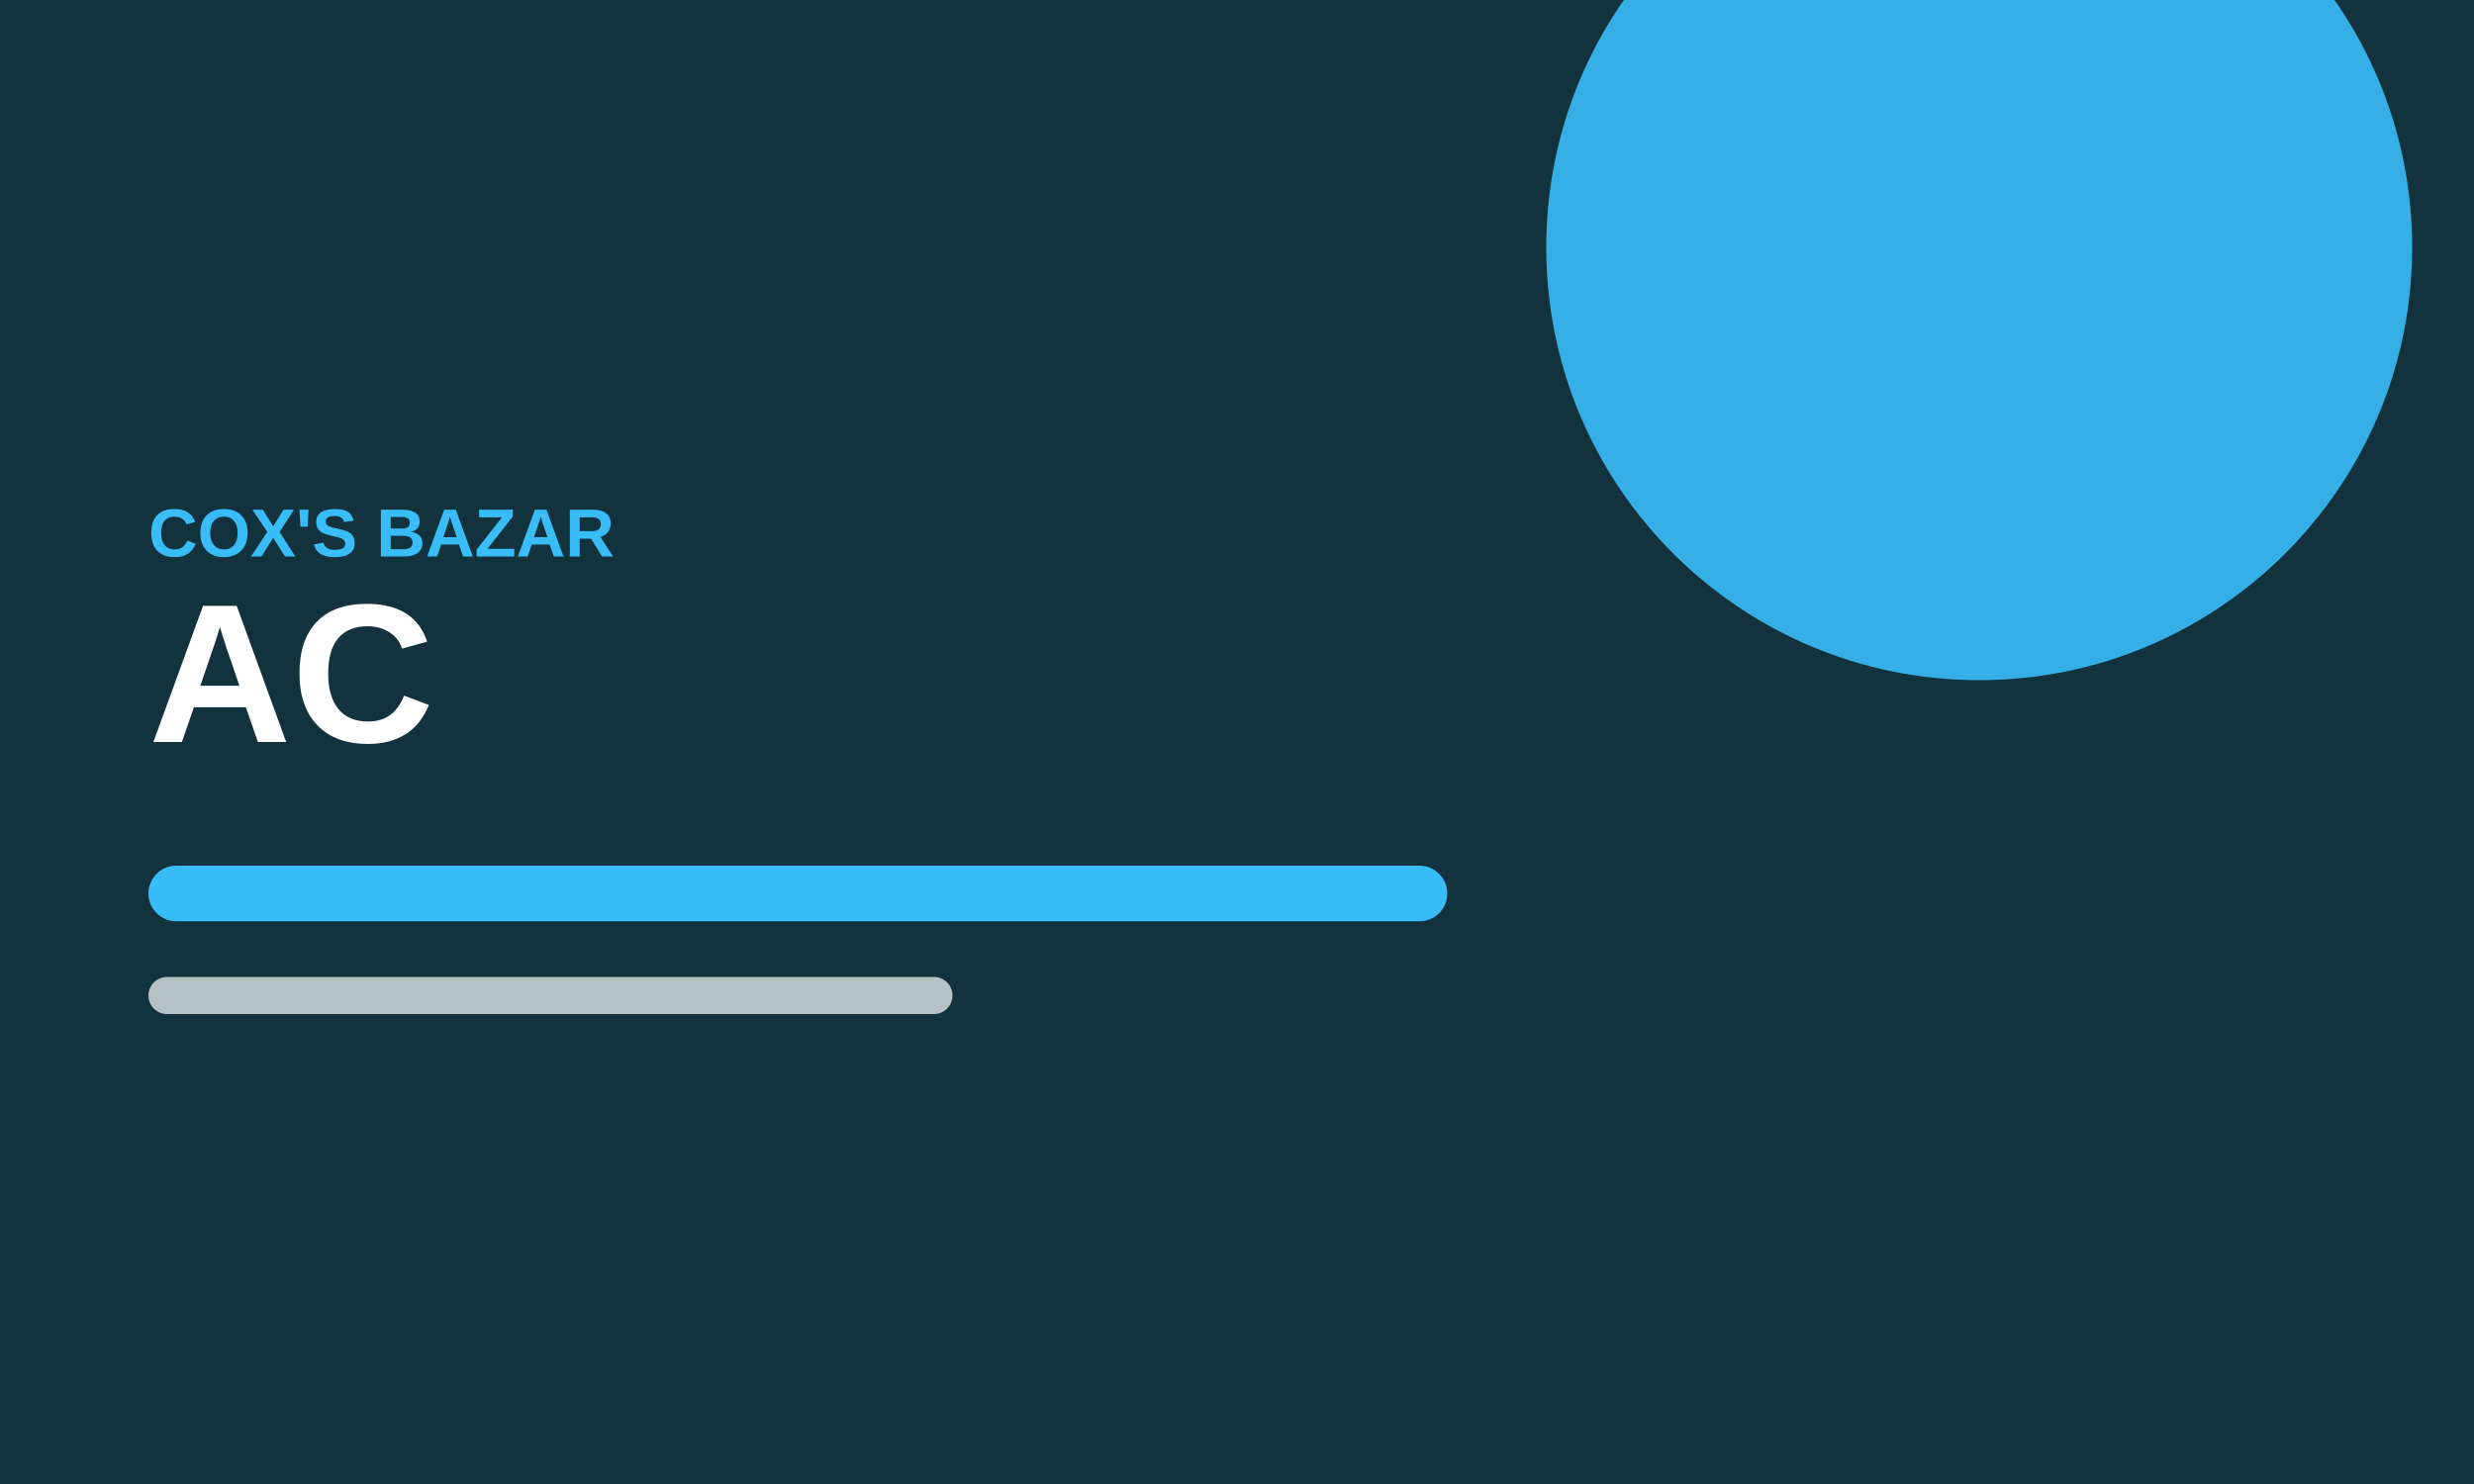
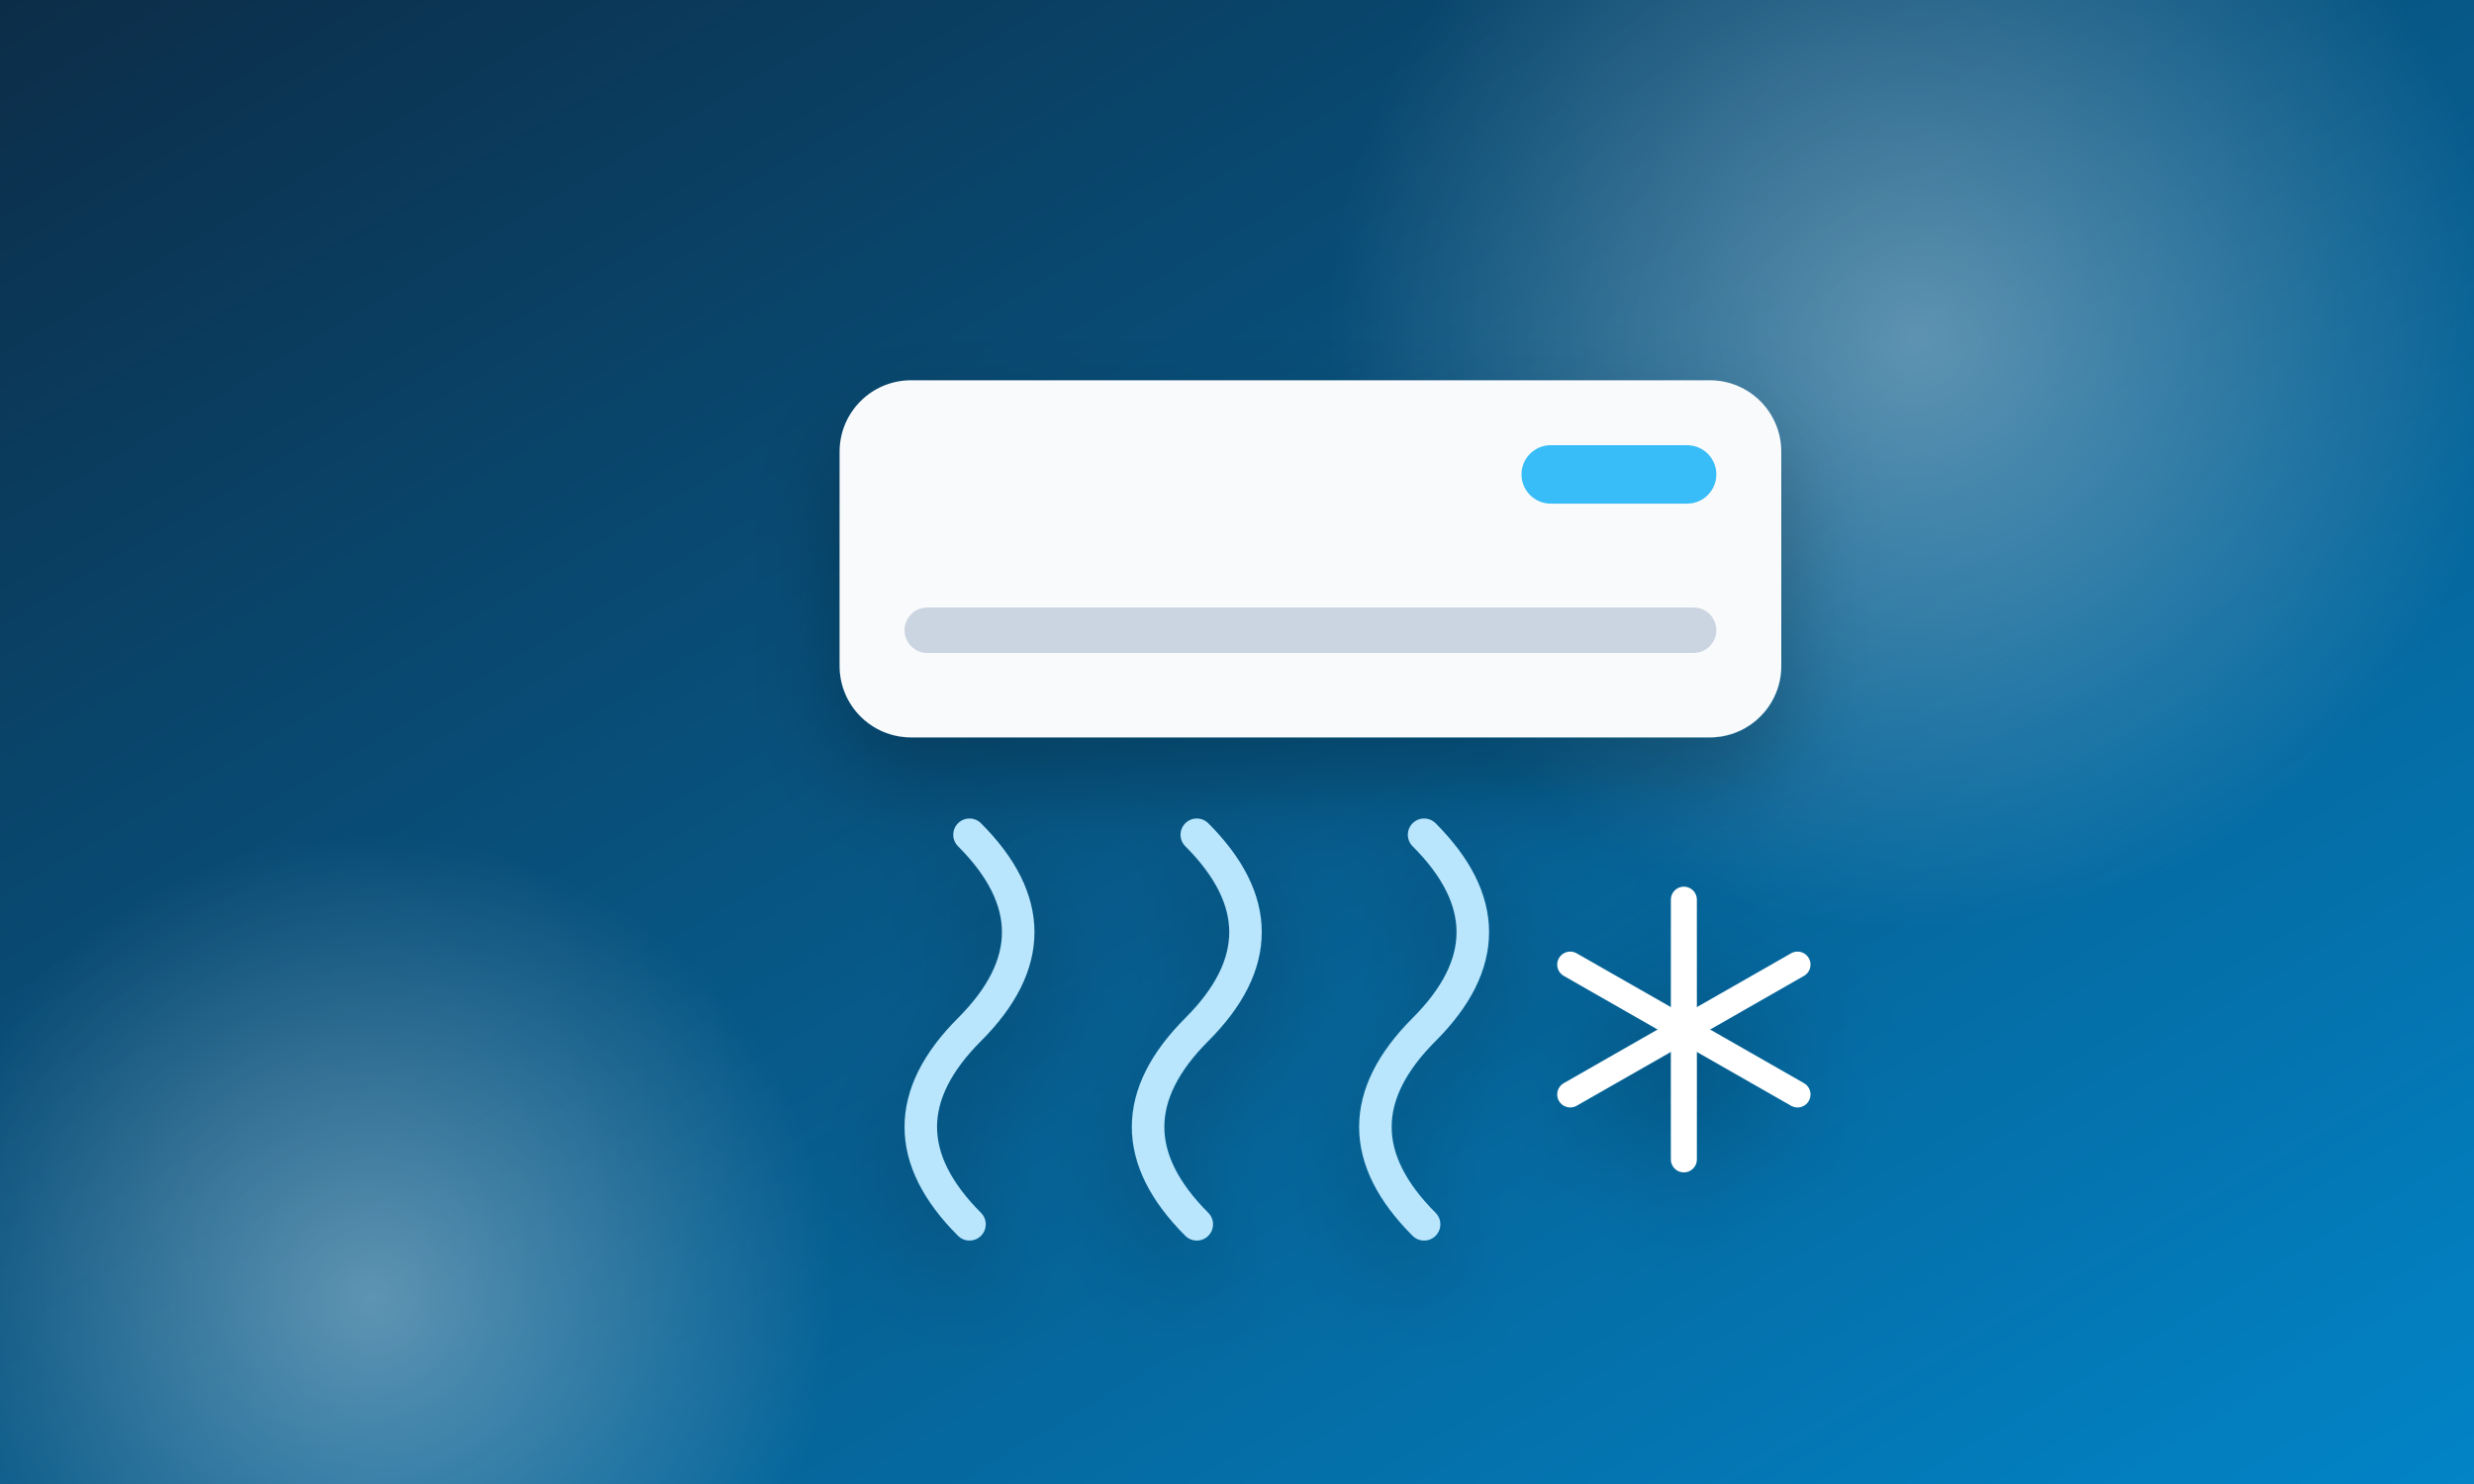
- <svg xmlns="http://www.w3.org/2000/svg" width="800" height="480" viewBox="0 0 800 480">
-   <rect width="800" height="480" fill="#12323d" />
-   <circle cx="640" cy="80" r="140" fill="#38bdf8" opacity="0.9" />
-   <rect x="48" y="280" width="420" height="18" rx="9" fill="#38bdf8" />
-   <rect x="48" y="316" width="260" height="12" rx="6" fill="#ffffff" opacity="0.7" />
-   <text x="48" y="240" fill="#ffffff" font-family="Arial, sans-serif" font-size="64" font-weight="700">AC</text>
-   <text x="48" y="180" fill="#38bdf8" font-family="Arial, sans-serif" font-size="22" font-weight="700">COX'S BAZAR</text>
+ <svg xmlns="http://www.w3.org/2000/svg" width="800" height="480" viewBox="0 0 800 480" role="img" aria-label="AC &amp; fridge">
+   <defs>
+     <linearGradient id="bg" x1="0" y1="0" x2="1" y2="1">
+       <stop offset="0" stop-color="#0c2d48" />
+       <stop offset="1" stop-color="#0284c7" />
+     </linearGradient>
+     <radialGradient id="glow" cx="0.5" cy="0.5" r="0.5">
+       <stop offset="0" stop-color="#ffffff" stop-opacity="0.35" />
+       <stop offset="1" stop-color="#ffffff" stop-opacity="0" />
+     </radialGradient>
+     <filter id="soft" x="-20%" y="-20%" width="140%" height="140%">
+       <feDropShadow dx="0" dy="14" stdDeviation="14" flood-color="#000" flood-opacity="0.25" />
+     </filter>
+   </defs>
+   <rect width="800" height="480" rx="0" fill="url(#bg)" />
+   <circle cx="620" cy="110" r="190" fill="url(#glow)" />
+   <circle cx="120" cy="420" r="150" fill="url(#glow)" />
+   <g transform="translate(240 60) scale(1.05)" filter="url(#soft)">
+     <rect x="30" y="60" width="290" height="110" rx="22" fill="#f8fafc" />
+     <rect x="50" y="130" width="250" height="14" rx="7" fill="#cbd5e1" />
+     <rect x="240" y="80" width="60" height="18" rx="9" fill="#38bdf8" />
+     <path d="M70 200 q30 30 0 60 q-30 30 0 60" stroke="#bae6fd" stroke-width="10" fill="none" stroke-linecap="round" />
+     <path d="M140 200 q30 30 0 60 q-30 30 0 60" stroke="#bae6fd" stroke-width="10" fill="none" stroke-linecap="round" />
+     <path d="M210 200 q30 30 0 60 q-30 30 0 60" stroke="#bae6fd" stroke-width="10" fill="none" stroke-linecap="round" />
+     <g transform="translate(290 260)" stroke="#ffffff" stroke-width="8" stroke-linecap="round">
+       <line x1="0" y1="-40" x2="0" y2="40" />
+       <line x1="-35" y1="-20" x2="35" y2="20" />
+       <line x1="-35" y1="20" x2="35" y2="-20" />
+     </g>
+   </g>
</svg>
